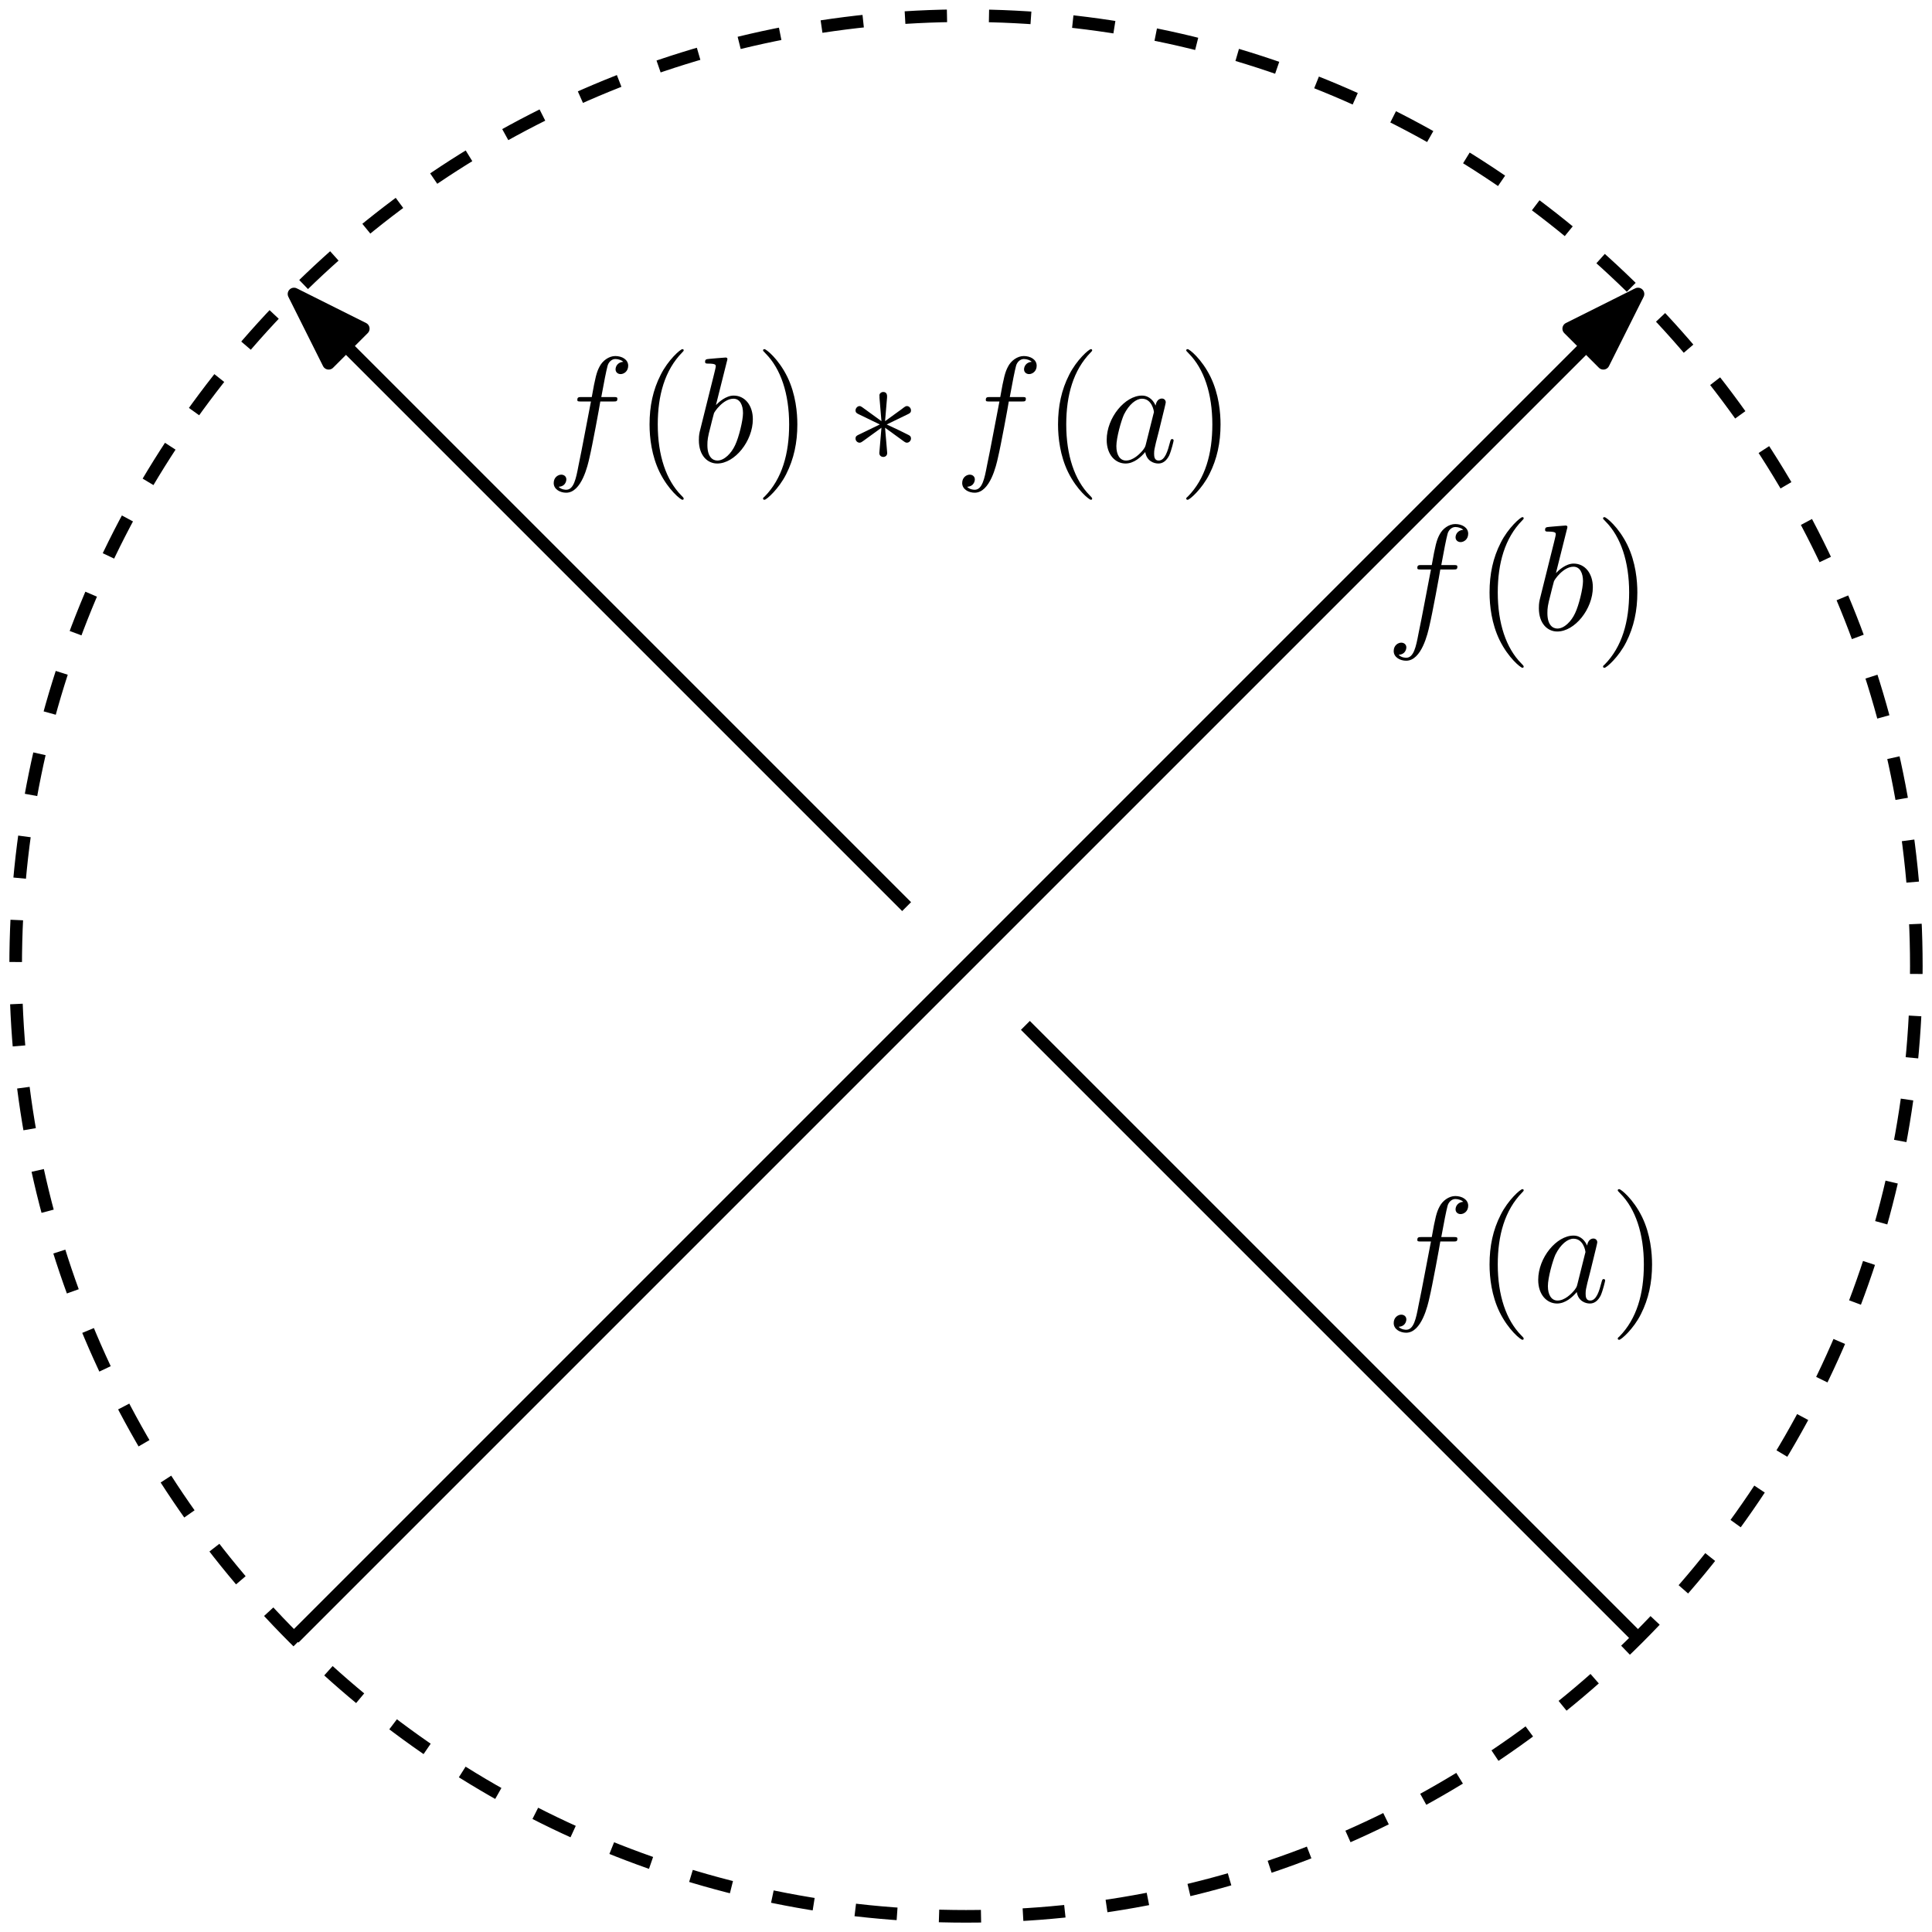
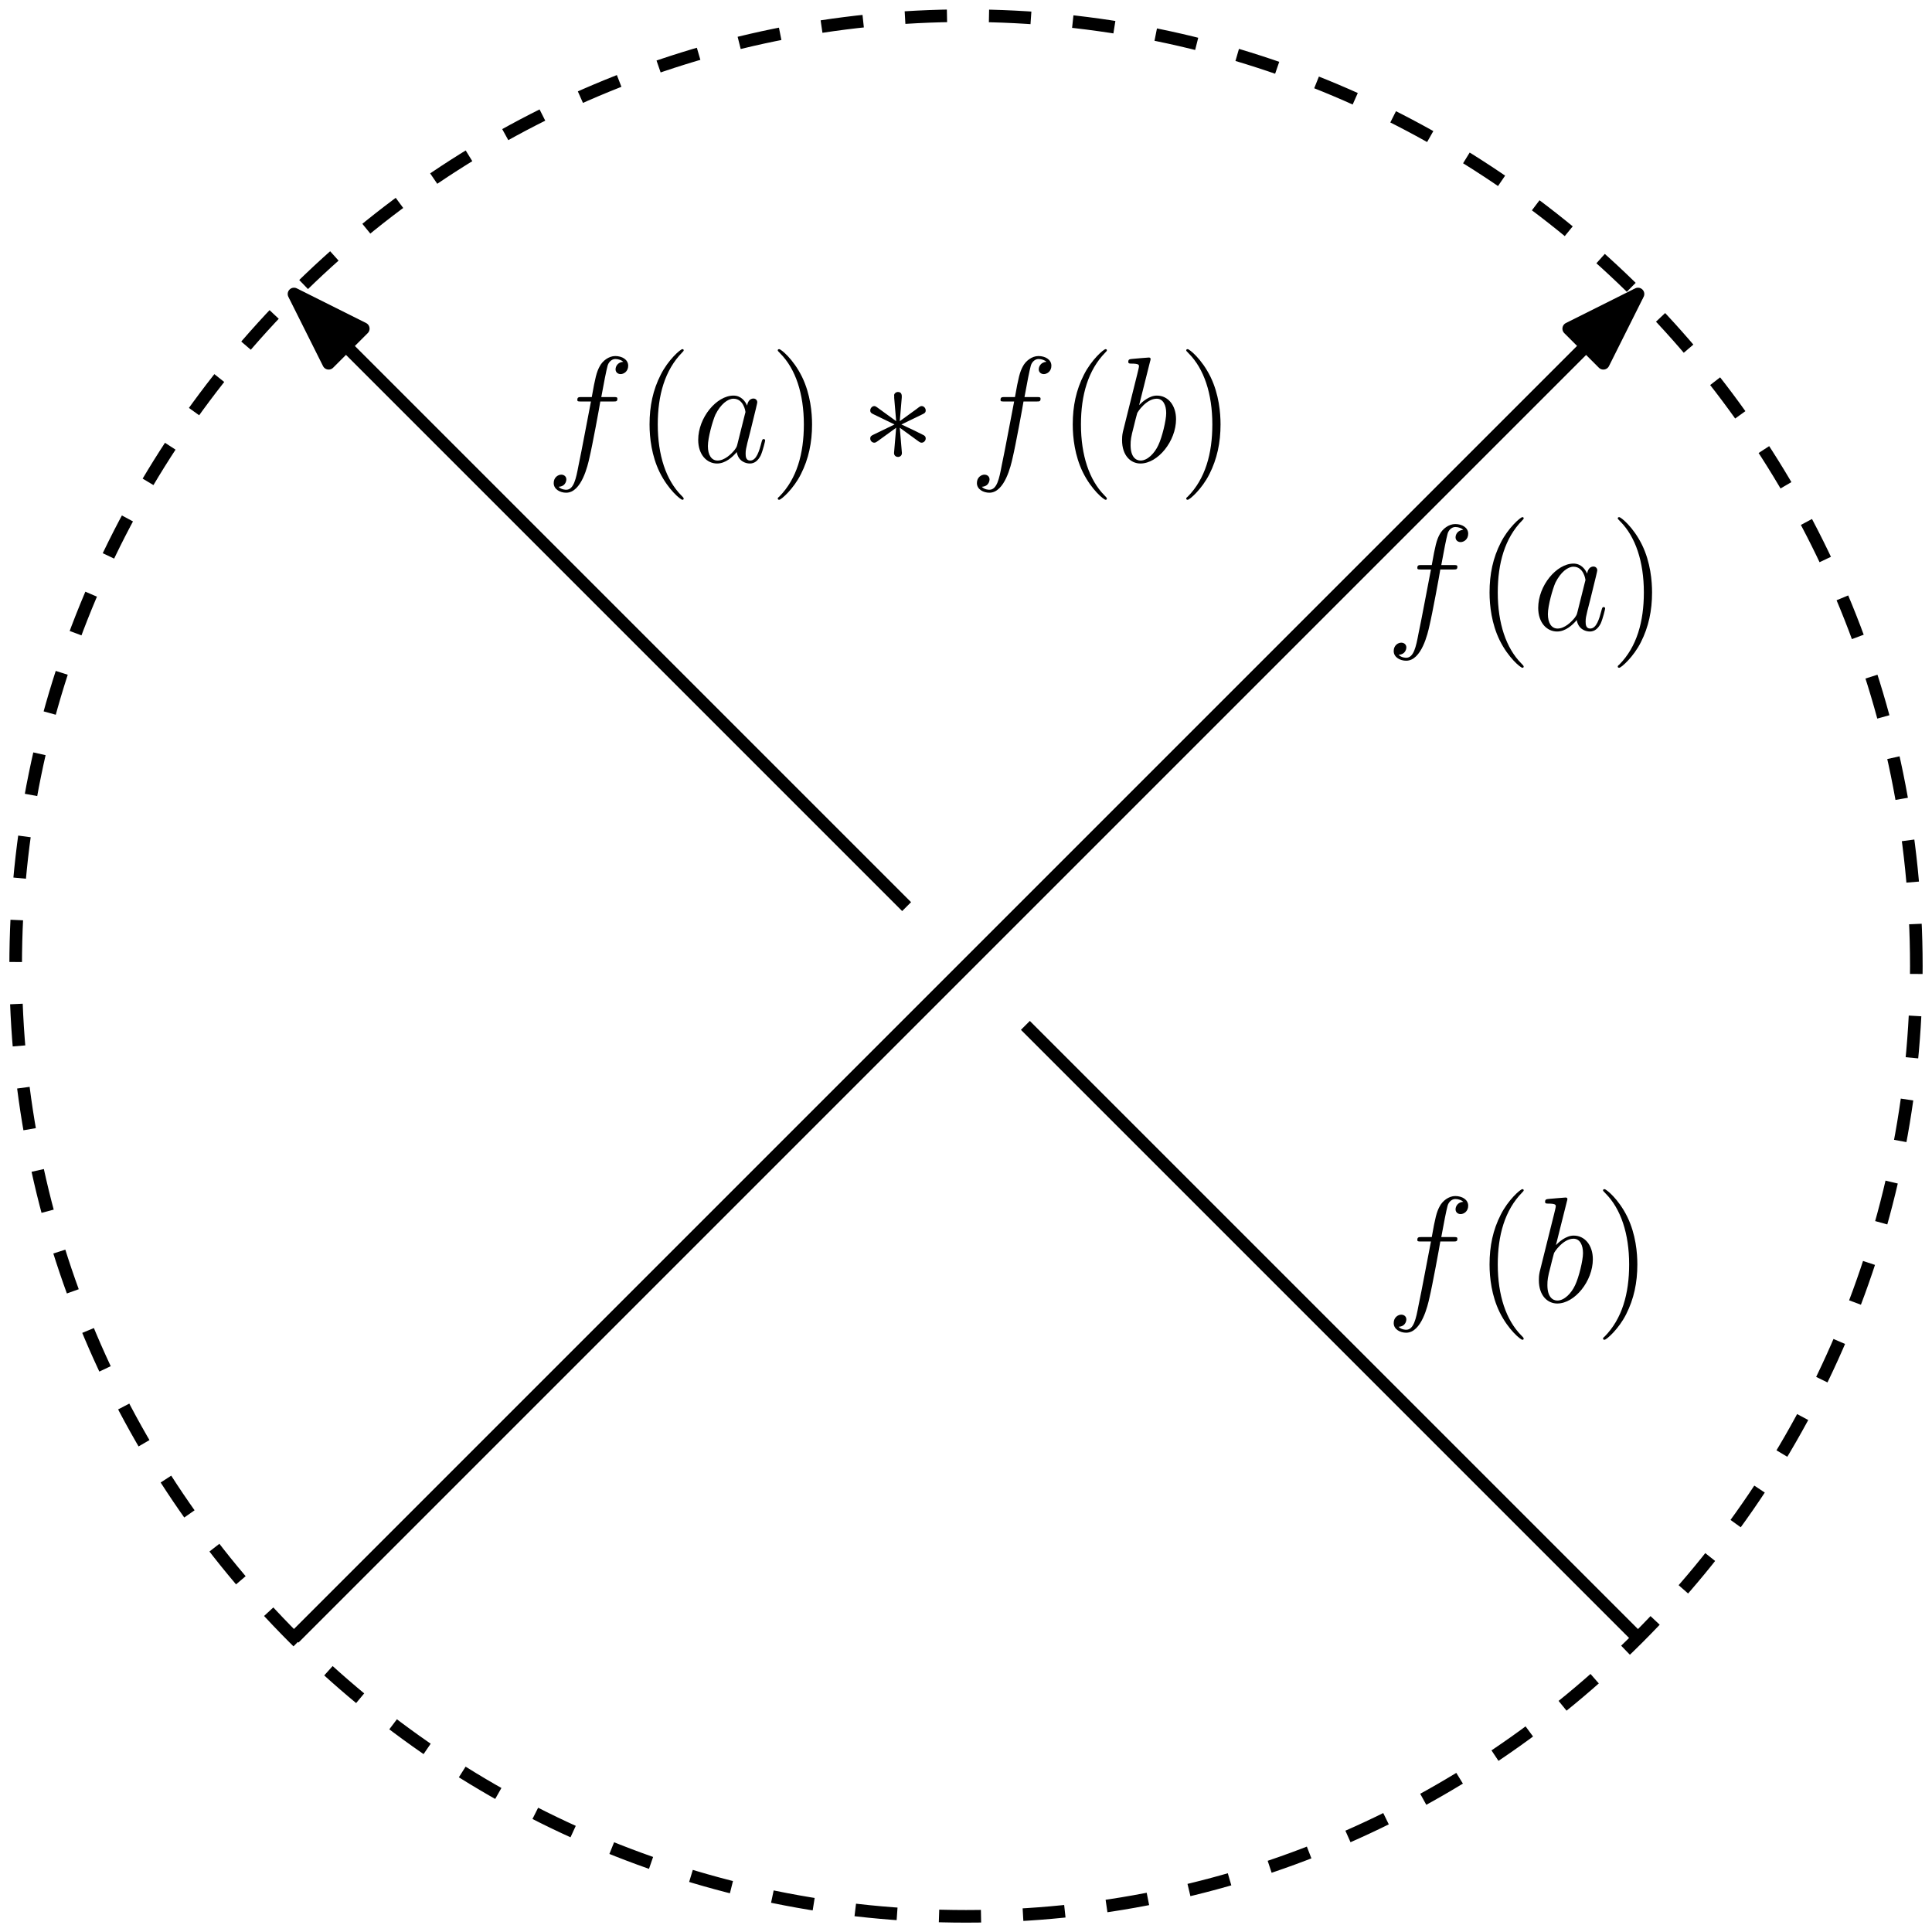
<svg xmlns="http://www.w3.org/2000/svg" xmlns:xlink="http://www.w3.org/1999/xlink" width="184" height="184" viewBox="0 0 184 184">
  <defs>
    <g>
      <g id="glyph-0-0">
        <path d="M 6.391 -5.766 C 6.688 -5.766 6.797 -5.766 6.797 -6.031 C 6.797 -6.188 6.688 -6.188 6.422 -6.188 L 5.266 -6.188 C 5.531 -7.656 5.734 -8.672 5.859 -9.141 C 5.938 -9.484 6.234 -9.812 6.609 -9.812 C 6.906 -9.812 7.219 -9.688 7.359 -9.547 C 6.797 -9.5 6.625 -9.078 6.625 -8.828 C 6.625 -8.547 6.844 -8.375 7.109 -8.375 C 7.406 -8.375 7.828 -8.625 7.828 -9.172 C 7.828 -9.766 7.234 -10.094 6.594 -10.094 C 5.984 -10.094 5.375 -9.641 5.094 -9.078 C 4.828 -8.578 4.688 -8.062 4.359 -6.188 L 3.406 -6.188 C 3.125 -6.188 2.984 -6.188 2.984 -5.922 C 2.984 -5.766 3.062 -5.766 3.359 -5.766 L 4.281 -5.766 C 4.016 -4.438 3.422 -1.188 3.094 0.344 C 2.859 1.594 2.641 2.641 1.922 2.641 C 1.875 2.641 1.469 2.641 1.203 2.359 C 1.938 2.312 1.938 1.672 1.938 1.656 C 1.938 1.375 1.719 1.203 1.453 1.203 C 1.156 1.203 0.734 1.453 0.734 2 C 0.734 2.609 1.359 2.922 1.922 2.922 C 3.391 2.922 3.984 0.297 4.141 -0.422 C 4.406 -1.516 5.109 -5.328 5.172 -5.766 Z M 6.391 -5.766 " />
      </g>
      <g id="glyph-1-0">
        <path d="M 4.656 3.484 C 4.656 3.438 4.656 3.406 4.422 3.172 C 2.984 1.719 2.188 -0.641 2.188 -3.578 C 2.188 -6.359 2.859 -8.75 4.516 -10.438 C 4.656 -10.578 4.656 -10.594 4.656 -10.641 C 4.656 -10.734 4.594 -10.75 4.531 -10.75 C 4.344 -10.75 3.172 -9.719 2.469 -8.312 C 1.734 -6.875 1.406 -5.328 1.406 -3.578 C 1.406 -2.297 1.609 -0.594 2.359 0.953 C 3.203 2.672 4.375 3.594 4.531 3.594 C 4.594 3.594 4.656 3.578 4.656 3.484 Z M 4.656 3.484 " />
      </g>
      <g id="glyph-2-0">
-         <path d="M 4.312 -1.703 C 4.25 -1.469 4.25 -1.438 4.047 -1.156 C 3.734 -0.766 3.094 -0.141 2.422 -0.141 C 1.844 -0.141 1.5 -0.672 1.5 -1.516 C 1.5 -2.312 1.953 -3.922 2.219 -4.516 C 2.719 -5.516 3.391 -6.031 3.938 -6.031 C 4.891 -6.031 5.078 -4.859 5.078 -4.75 C 5.078 -4.734 5.031 -4.547 5.016 -4.516 Z M 5.234 -5.375 C 5.078 -5.75 4.688 -6.328 3.938 -6.328 C 2.328 -6.328 0.578 -4.234 0.578 -2.109 C 0.578 -0.688 1.406 0.141 2.375 0.141 C 3.172 0.141 3.844 -0.469 4.25 -0.953 C 4.391 -0.094 5.062 0.141 5.5 0.141 C 5.922 0.141 6.266 -0.109 6.531 -0.625 C 6.75 -1.125 6.953 -2 6.953 -2.047 C 6.953 -2.125 6.906 -2.188 6.812 -2.188 C 6.688 -2.188 6.672 -2.109 6.609 -1.891 C 6.391 -1.047 6.125 -0.141 5.531 -0.141 C 5.125 -0.141 5.094 -0.516 5.094 -0.797 C 5.094 -1.141 5.141 -1.297 5.266 -1.844 C 5.359 -2.203 5.438 -2.531 5.547 -2.938 C 6.078 -5.094 6.203 -5.609 6.203 -5.688 C 6.203 -5.891 6.047 -6.047 5.844 -6.047 C 5.375 -6.047 5.266 -5.547 5.234 -5.375 Z M 5.234 -5.375 " />
+         <path d="M 3.312 -9.594 C 3.328 -9.656 3.359 -9.734 3.359 -9.812 C 3.359 -9.953 3.219 -9.953 3.188 -9.953 C 3.172 -9.953 2.656 -9.906 2.391 -9.891 C 2.156 -9.875 1.938 -9.844 1.672 -9.828 C 1.328 -9.797 1.234 -9.781 1.234 -9.531 C 1.234 -9.375 1.375 -9.375 1.516 -9.375 C 2.25 -9.375 2.25 -9.25 2.25 -9.109 C 2.25 -9.016 2.141 -8.594 2.078 -8.328 L 1.734 -6.953 C 1.594 -6.391 0.781 -3.125 0.719 -2.875 C 0.641 -2.516 0.641 -2.266 0.641 -2.078 C 0.641 -0.609 1.469 0.141 2.391 0.141 C 4.062 0.141 5.781 -2 5.781 -4.078 C 5.781 -5.391 5.031 -6.328 3.953 -6.328 C 3.219 -6.328 2.531 -5.703 2.266 -5.422 Z M 2.406 -0.141 C 1.953 -0.141 1.453 -0.484 1.453 -1.609 C 1.453 -2.078 1.484 -2.359 1.75 -3.359 C 1.797 -3.547 2.016 -4.453 2.078 -4.641 C 2.109 -4.766 2.953 -6.031 3.938 -6.031 C 4.562 -6.031 4.844 -5.406 4.844 -4.656 C 4.844 -3.969 4.453 -2.359 4.094 -1.609 C 3.734 -0.828 3.062 -0.141 2.406 -0.141 Z M 2.406 -0.141 " />
      </g>
      <g id="glyph-2-1">
-         <path d="M 3.312 -9.594 C 3.328 -9.656 3.359 -9.734 3.359 -9.812 C 3.359 -9.953 3.219 -9.953 3.188 -9.953 C 3.172 -9.953 2.656 -9.906 2.391 -9.891 C 2.156 -9.875 1.938 -9.844 1.672 -9.828 C 1.328 -9.797 1.234 -9.781 1.234 -9.531 C 1.234 -9.375 1.375 -9.375 1.516 -9.375 C 2.25 -9.375 2.25 -9.25 2.25 -9.109 C 2.25 -9.016 2.141 -8.594 2.078 -8.328 L 1.734 -6.953 C 1.594 -6.391 0.781 -3.125 0.719 -2.875 C 0.641 -2.516 0.641 -2.266 0.641 -2.078 C 0.641 -0.609 1.469 0.141 2.391 0.141 C 4.062 0.141 5.781 -2 5.781 -4.078 C 5.781 -5.391 5.031 -6.328 3.953 -6.328 C 3.219 -6.328 2.531 -5.703 2.266 -5.422 Z M 2.406 -0.141 C 1.953 -0.141 1.453 -0.484 1.453 -1.609 C 1.453 -2.078 1.484 -2.359 1.75 -3.359 C 1.797 -3.547 2.016 -4.453 2.078 -4.641 C 2.109 -4.766 2.953 -6.031 3.938 -6.031 C 4.562 -6.031 4.844 -5.406 4.844 -4.656 C 4.844 -3.969 4.453 -2.359 4.094 -1.609 C 3.734 -0.828 3.062 -0.141 2.406 -0.141 Z M 2.406 -0.141 " />
+         <path d="M 4.312 -1.703 C 4.25 -1.469 4.25 -1.438 4.047 -1.156 C 3.734 -0.766 3.094 -0.141 2.422 -0.141 C 1.844 -0.141 1.5 -0.672 1.5 -1.516 C 1.5 -2.312 1.953 -3.922 2.219 -4.516 C 2.719 -5.516 3.391 -6.031 3.938 -6.031 C 4.891 -6.031 5.078 -4.859 5.078 -4.75 C 5.078 -4.734 5.031 -4.547 5.016 -4.516 Z M 5.234 -5.375 C 5.078 -5.75 4.688 -6.328 3.938 -6.328 C 2.328 -6.328 0.578 -4.234 0.578 -2.109 C 0.578 -0.688 1.406 0.141 2.375 0.141 C 3.172 0.141 3.844 -0.469 4.25 -0.953 C 4.391 -0.094 5.062 0.141 5.5 0.141 C 5.922 0.141 6.266 -0.109 6.531 -0.625 C 6.75 -1.125 6.953 -2 6.953 -2.047 C 6.953 -2.125 6.906 -2.188 6.812 -2.188 C 6.688 -2.188 6.672 -2.109 6.609 -1.891 C 6.391 -1.047 6.125 -0.141 5.531 -0.141 C 5.125 -0.141 5.094 -0.516 5.094 -0.797 C 5.094 -1.141 5.141 -1.297 5.266 -1.844 C 5.359 -2.203 5.438 -2.531 5.547 -2.938 C 6.078 -5.094 6.203 -5.609 6.203 -5.688 C 6.203 -5.891 6.047 -6.047 5.844 -6.047 C 5.375 -6.047 5.266 -5.547 5.234 -5.375 Z M 5.234 -5.375 " />
      </g>
      <g id="glyph-3-0">
        <path d="M 4.047 -3.578 C 4.047 -4.656 3.906 -6.438 3.094 -8.109 C 2.25 -9.828 1.078 -10.75 0.922 -10.75 C 0.859 -10.75 0.781 -10.734 0.781 -10.641 C 0.781 -10.594 0.781 -10.578 1.031 -10.328 C 2.469 -8.875 3.266 -6.516 3.266 -3.578 C 3.266 -0.797 2.594 1.594 0.938 3.281 C 0.781 3.406 0.781 3.438 0.781 3.484 C 0.781 3.578 0.859 3.594 0.922 3.594 C 1.109 3.594 2.281 2.562 2.984 1.156 C 3.719 -0.297 4.047 -1.844 4.047 -3.578 Z M 4.047 -3.578 " />
      </g>
      <g id="glyph-4-0">
        <path d="M 4.047 -3.578 C 4.047 -4.656 3.906 -6.438 3.094 -8.109 C 2.25 -9.828 1.078 -10.75 0.922 -10.75 C 0.859 -10.75 0.781 -10.734 0.781 -10.641 C 0.781 -10.594 0.781 -10.578 1.031 -10.328 C 2.469 -8.875 3.266 -6.516 3.266 -3.578 C 3.266 -0.797 2.594 1.594 0.938 3.281 C 0.781 3.406 0.781 3.438 0.781 3.484 C 0.781 3.578 0.859 3.594 0.922 3.594 C 1.109 3.594 2.281 2.562 2.984 1.156 C 3.719 -0.297 4.047 -1.844 4.047 -3.578 Z M 4.047 -3.578 " />
      </g>
      <g id="glyph-5-0">
        <path d="M 3.938 -6.125 C 3.953 -6.328 3.953 -6.672 3.578 -6.672 C 3.359 -6.672 3.172 -6.484 3.219 -6.297 L 3.219 -6.109 L 3.406 -3.891 L 1.578 -5.219 C 1.453 -5.297 1.422 -5.328 1.312 -5.328 C 1.125 -5.328 0.938 -5.125 0.938 -4.922 C 0.938 -4.688 1.078 -4.641 1.219 -4.562 L 3.25 -3.578 L 1.281 -2.625 C 1.047 -2.516 0.938 -2.453 0.938 -2.234 C 0.938 -2.016 1.125 -1.844 1.312 -1.844 C 1.422 -1.844 1.453 -1.844 1.812 -2.109 L 3.406 -3.266 L 3.203 -0.859 C 3.203 -0.562 3.453 -0.484 3.578 -0.484 C 3.75 -0.484 3.953 -0.594 3.953 -0.859 L 3.75 -3.266 L 5.578 -1.938 C 5.703 -1.859 5.734 -1.844 5.844 -1.844 C 6.031 -1.844 6.219 -2.031 6.219 -2.234 C 6.219 -2.453 6.094 -2.531 5.922 -2.609 C 5.062 -3.047 5.031 -3.047 3.906 -3.578 L 5.875 -4.531 C 6.109 -4.641 6.219 -4.703 6.219 -4.922 C 6.219 -5.141 6.031 -5.328 5.844 -5.328 C 5.734 -5.328 5.703 -5.328 5.344 -5.047 L 3.75 -3.891 Z M 3.938 -6.125 " />
      </g>
      <g id="glyph-6-0">
        <path d="M 6.391 -5.766 C 6.688 -5.766 6.797 -5.766 6.797 -6.031 C 6.797 -6.188 6.688 -6.188 6.422 -6.188 L 5.266 -6.188 C 5.531 -7.656 5.734 -8.672 5.859 -9.141 C 5.938 -9.484 6.234 -9.812 6.609 -9.812 C 6.906 -9.812 7.219 -9.688 7.359 -9.547 C 6.797 -9.5 6.625 -9.078 6.625 -8.828 C 6.625 -8.547 6.844 -8.375 7.109 -8.375 C 7.406 -8.375 7.828 -8.625 7.828 -9.172 C 7.828 -9.766 7.234 -10.094 6.594 -10.094 C 5.984 -10.094 5.375 -9.641 5.094 -9.078 C 4.828 -8.578 4.688 -8.062 4.359 -6.188 L 3.406 -6.188 C 3.125 -6.188 2.984 -6.188 2.984 -5.922 C 2.984 -5.766 3.062 -5.766 3.359 -5.766 L 4.281 -5.766 C 4.016 -4.438 3.422 -1.188 3.094 0.344 C 2.859 1.594 2.641 2.641 1.922 2.641 C 1.875 2.641 1.469 2.641 1.203 2.359 C 1.938 2.312 1.938 1.672 1.938 1.656 C 1.938 1.375 1.719 1.203 1.453 1.203 C 1.156 1.203 0.734 1.453 0.734 2 C 0.734 2.609 1.359 2.922 1.922 2.922 C 3.391 2.922 3.984 0.297 4.141 -0.422 C 4.406 -1.516 5.109 -5.328 5.172 -5.766 Z M 6.391 -5.766 " />
      </g>
      <g id="glyph-7-0">
        <path d="M 4.656 3.484 C 4.656 3.438 4.656 3.406 4.422 3.172 C 2.984 1.719 2.188 -0.641 2.188 -3.578 C 2.188 -6.359 2.859 -8.75 4.516 -10.438 C 4.656 -10.578 4.656 -10.594 4.656 -10.641 C 4.656 -10.734 4.594 -10.75 4.531 -10.75 C 4.344 -10.75 3.172 -9.719 2.469 -8.312 C 1.734 -6.875 1.406 -5.328 1.406 -3.578 C 1.406 -2.297 1.609 -0.594 2.359 0.953 C 3.203 2.672 4.375 3.594 4.531 3.594 C 4.594 3.594 4.656 3.578 4.656 3.484 Z M 4.656 3.484 " />
      </g>
      <g id="glyph-8-0">
-         <path d="M 4.312 -1.703 C 4.25 -1.469 4.25 -1.438 4.047 -1.156 C 3.734 -0.766 3.094 -0.141 2.422 -0.141 C 1.844 -0.141 1.5 -0.672 1.5 -1.516 C 1.5 -2.312 1.953 -3.922 2.219 -4.516 C 2.719 -5.516 3.391 -6.031 3.938 -6.031 C 4.891 -6.031 5.078 -4.859 5.078 -4.75 C 5.078 -4.734 5.031 -4.547 5.016 -4.516 Z M 5.234 -5.375 C 5.078 -5.75 4.688 -6.328 3.938 -6.328 C 2.328 -6.328 0.578 -4.234 0.578 -2.109 C 0.578 -0.688 1.406 0.141 2.375 0.141 C 3.172 0.141 3.844 -0.469 4.25 -0.953 C 4.391 -0.094 5.062 0.141 5.5 0.141 C 5.922 0.141 6.266 -0.109 6.531 -0.625 C 6.75 -1.125 6.953 -2 6.953 -2.047 C 6.953 -2.125 6.906 -2.188 6.812 -2.188 C 6.688 -2.188 6.672 -2.109 6.609 -1.891 C 6.391 -1.047 6.125 -0.141 5.531 -0.141 C 5.125 -0.141 5.094 -0.516 5.094 -0.797 C 5.094 -1.141 5.141 -1.297 5.266 -1.844 C 5.359 -2.203 5.438 -2.531 5.547 -2.938 C 6.078 -5.094 6.203 -5.609 6.203 -5.688 C 6.203 -5.891 6.047 -6.047 5.844 -6.047 C 5.375 -6.047 5.266 -5.547 5.234 -5.375 Z M 5.234 -5.375 " />
+         <path d="M 3.312 -9.594 C 3.328 -9.656 3.359 -9.734 3.359 -9.812 C 3.359 -9.953 3.219 -9.953 3.188 -9.953 C 3.172 -9.953 2.656 -9.906 2.391 -9.891 C 2.156 -9.875 1.938 -9.844 1.672 -9.828 C 1.328 -9.797 1.234 -9.781 1.234 -9.531 C 1.234 -9.375 1.375 -9.375 1.516 -9.375 C 2.25 -9.375 2.25 -9.25 2.25 -9.109 C 2.25 -9.016 2.141 -8.594 2.078 -8.328 L 1.734 -6.953 C 1.594 -6.391 0.781 -3.125 0.719 -2.875 C 0.641 -2.516 0.641 -2.266 0.641 -2.078 C 0.641 -0.609 1.469 0.141 2.391 0.141 C 4.062 0.141 5.781 -2 5.781 -4.078 C 5.781 -5.391 5.031 -6.328 3.953 -6.328 C 3.219 -6.328 2.531 -5.703 2.266 -5.422 Z M 2.406 -0.141 C 1.953 -0.141 1.453 -0.484 1.453 -1.609 C 1.453 -2.078 1.484 -2.359 1.75 -3.359 C 1.797 -3.547 2.016 -4.453 2.078 -4.641 C 2.109 -4.766 2.953 -6.031 3.938 -6.031 C 4.562 -6.031 4.844 -5.406 4.844 -4.656 C 4.844 -3.969 4.453 -2.359 4.094 -1.609 C 3.734 -0.828 3.062 -0.141 2.406 -0.141 Z M 2.406 -0.141 " />
      </g>
      <g id="glyph-9-0">
        <path d="M 4.047 -3.578 C 4.047 -4.656 3.906 -6.438 3.094 -8.109 C 2.25 -9.828 1.078 -10.75 0.922 -10.75 C 0.859 -10.75 0.781 -10.734 0.781 -10.641 C 0.781 -10.594 0.781 -10.578 1.031 -10.328 C 2.469 -8.875 3.266 -6.516 3.266 -3.578 C 3.266 -0.797 2.594 1.594 0.938 3.281 C 0.781 3.406 0.781 3.438 0.781 3.484 C 0.781 3.578 0.859 3.594 0.922 3.594 C 1.109 3.594 2.281 2.562 2.984 1.156 C 3.719 -0.297 4.047 -1.844 4.047 -3.578 Z M 4.047 -3.578 " />
      </g>
    </g>
  </defs>
  <path fill="none" stroke-width="1.2" stroke-linecap="butt" stroke-linejoin="round" stroke="rgb(0%, 0%, 0%)" stroke-opacity="1" stroke-dasharray="4" stroke-miterlimit="10" d="M 346.508 704 C 346.508 753.988 305.988 794.508 256 794.508 C 206.012 794.508 165.492 753.988 165.492 704 C 165.492 654.012 206.012 613.492 256 613.492 C 305.988 613.492 346.508 654.012 346.508 704 Z M 346.508 704 " transform="matrix(1, 0, 0, -1, -164, 796)" />
  <path fill="none" stroke-width="1.2" stroke-linecap="butt" stroke-linejoin="round" stroke="rgb(0%, 0%, 0%)" stroke-opacity="1" stroke-miterlimit="10" d="M 320 768 L 192 640 " transform="matrix(1, 0, 0, -1, -164, 796)" />
  <path fill="none" stroke-width="1.2" stroke-linecap="butt" stroke-linejoin="round" stroke="rgb(0%, 0%, 0%)" stroke-opacity="1" stroke-miterlimit="10" d="M 320 640 L 261.656 698.344 " transform="matrix(1, 0, 0, -1, -164, 796)" />
  <path fill="none" stroke-width="1.2" stroke-linecap="butt" stroke-linejoin="round" stroke="rgb(0%, 0%, 0%)" stroke-opacity="1" stroke-miterlimit="10" d="M 250.344 709.656 L 192 768 " transform="matrix(1, 0, 0, -1, -164, 796)" />
  <path fill-rule="evenodd" fill="rgb(0%, 0%, 0%)" fill-opacity="1" stroke-width="1.2" stroke-linecap="butt" stroke-linejoin="round" stroke="rgb(0%, 0%, 0%)" stroke-opacity="1" stroke-miterlimit="10" d="M 192 768 L 195.301 761.402 L 198.598 764.699 Z M 192 768 " transform="matrix(1, 0, 0, -1, -164, 796)" />
  <path fill="none" stroke-width="1.2" stroke-linecap="butt" stroke-linejoin="round" stroke="rgb(0%, 0%, 0%)" stroke-opacity="1" stroke-miterlimit="10" d="M 192 640 L 320 768 " transform="matrix(1, 0, 0, -1, -164, 796)" />
  <path fill-rule="evenodd" fill="rgb(0%, 0%, 0%)" fill-opacity="1" stroke-width="1.2" stroke-linecap="butt" stroke-linejoin="round" stroke="rgb(0%, 0%, 0%)" stroke-opacity="1" stroke-miterlimit="10" d="M 320 768 L 313.402 764.699 L 316.699 761.402 Z M 320 768 " transform="matrix(1, 0, 0, -1, -164, 796)" />
  <g fill="rgb(0%, 0%, 0%)" fill-opacity="1">
    <use xlink:href="#glyph-0-0" x="132" y="124.003" />
  </g>
  <g fill="rgb(0%, 0%, 0%)" fill-opacity="1">
    <use xlink:href="#glyph-1-0" x="140.456" y="124.003" />
  </g>
  <g fill="rgb(0%, 0%, 0%)" fill-opacity="1">
    <use xlink:href="#glyph-2-0" x="145.918" y="124.003" />
  </g>
  <g fill="rgb(0%, 0%, 0%)" fill-opacity="1">
-     <use xlink:href="#glyph-3-0" x="153.292" y="124.003" />
+     <use xlink:href="#glyph-3-0" x="151.891" y="124.003" />
  </g>
  <g fill="rgb(0%, 0%, 0%)" fill-opacity="1">
    <use xlink:href="#glyph-0-0" x="132" y="60.003" />
  </g>
  <g fill="rgb(0%, 0%, 0%)" fill-opacity="1">
    <use xlink:href="#glyph-1-0" x="140.456" y="60.003" />
  </g>
  <g fill="rgb(0%, 0%, 0%)" fill-opacity="1">
    <use xlink:href="#glyph-2-1" x="145.918" y="60.003" />
  </g>
  <g fill="rgb(0%, 0%, 0%)" fill-opacity="1">
-     <use xlink:href="#glyph-4-0" x="151.891" y="60.003" />
+     <use xlink:href="#glyph-4-0" x="153.292" y="60.003" />
  </g>
  <g fill="rgb(0%, 0%, 0%)" fill-opacity="1">
    <use xlink:href="#glyph-0-0" x="52" y="44.003" />
  </g>
  <g fill="rgb(0%, 0%, 0%)" fill-opacity="1">
    <use xlink:href="#glyph-1-0" x="60.456" y="44.003" />
  </g>
  <g fill="rgb(0%, 0%, 0%)" fill-opacity="1">
    <use xlink:href="#glyph-2-1" x="65.918" y="44.003" />
  </g>
  <g fill="rgb(0%, 0%, 0%)" fill-opacity="1">
-     <use xlink:href="#glyph-4-0" x="71.891" y="44.003" />
+     <use xlink:href="#glyph-4-0" x="73.292" y="44.003" />
  </g>
  <g fill="rgb(0%, 0%, 0%)" fill-opacity="1">
-     <use xlink:href="#glyph-5-0" x="80.542" y="44.003" />
+     <use xlink:href="#glyph-5-0" x="81.943" y="44.003" />
  </g>
  <g fill="rgb(0%, 0%, 0%)" fill-opacity="1">
-     <use xlink:href="#glyph-6-0" x="90.903" y="44.003" />
+     <use xlink:href="#glyph-6-0" x="92.304" y="44.003" />
  </g>
  <g fill="rgb(0%, 0%, 0%)" fill-opacity="1">
-     <use xlink:href="#glyph-7-0" x="99.359" y="44.003" />
+     <use xlink:href="#glyph-7-0" x="100.76" y="44.003" />
  </g>
  <g fill="rgb(0%, 0%, 0%)" fill-opacity="1">
-     <use xlink:href="#glyph-8-0" x="104.821" y="44.003" />
+     <use xlink:href="#glyph-8-0" x="106.223" y="44.003" />
  </g>
  <g fill="rgb(0%, 0%, 0%)" fill-opacity="1">
    <use xlink:href="#glyph-9-0" x="112.195" y="44.003" />
  </g>
</svg>
